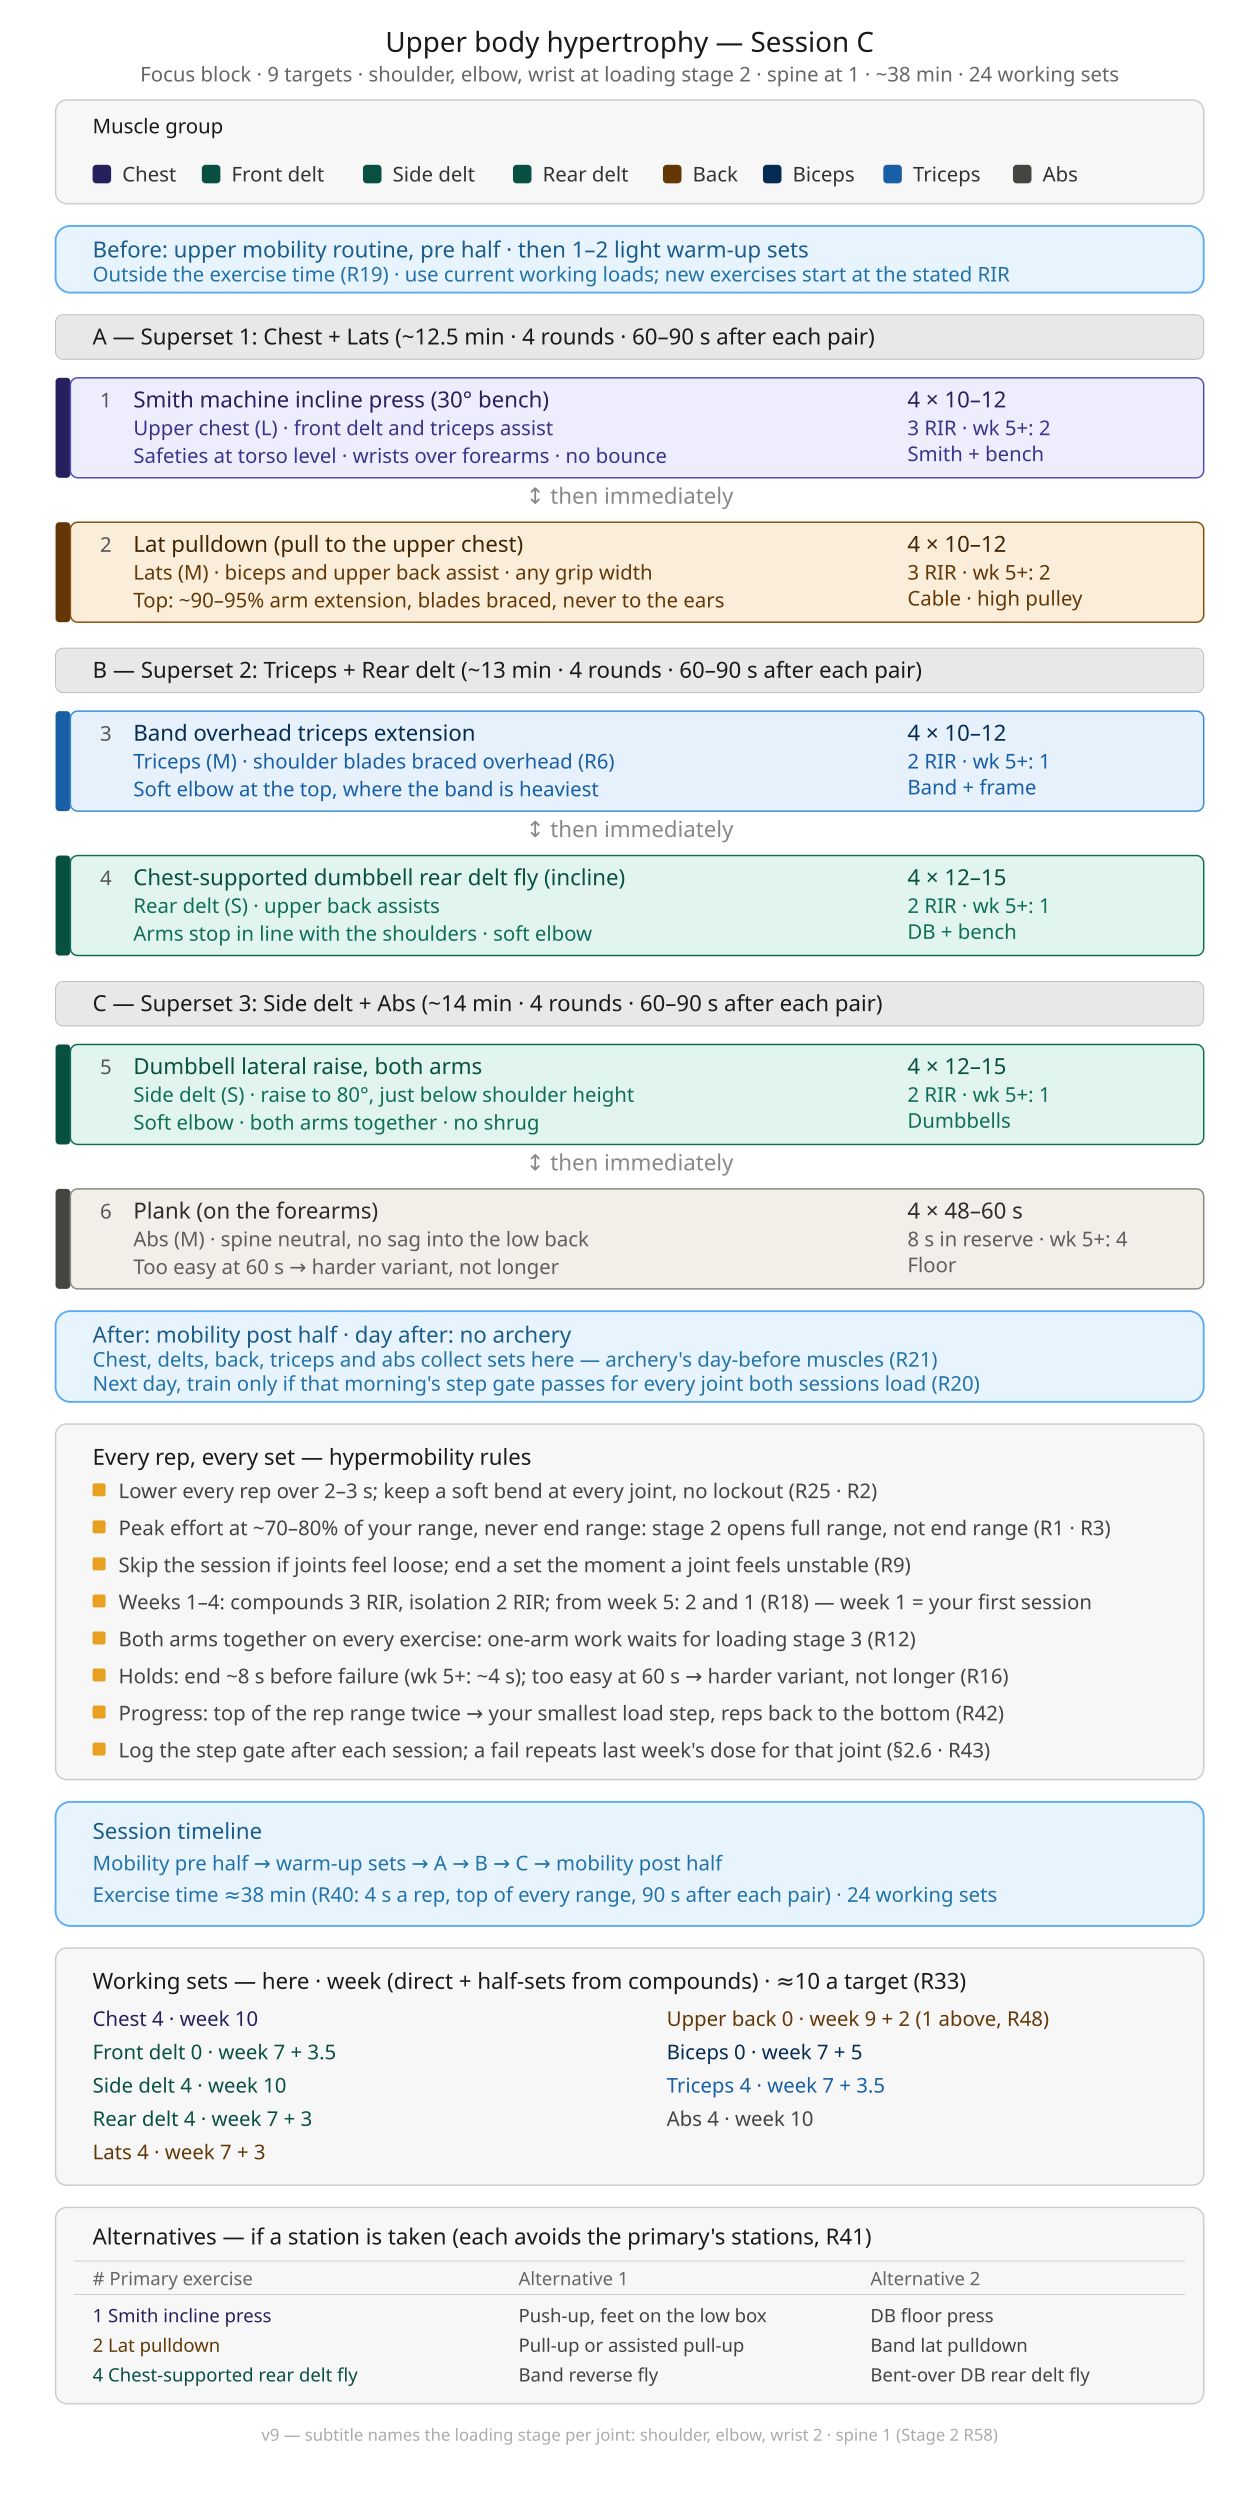
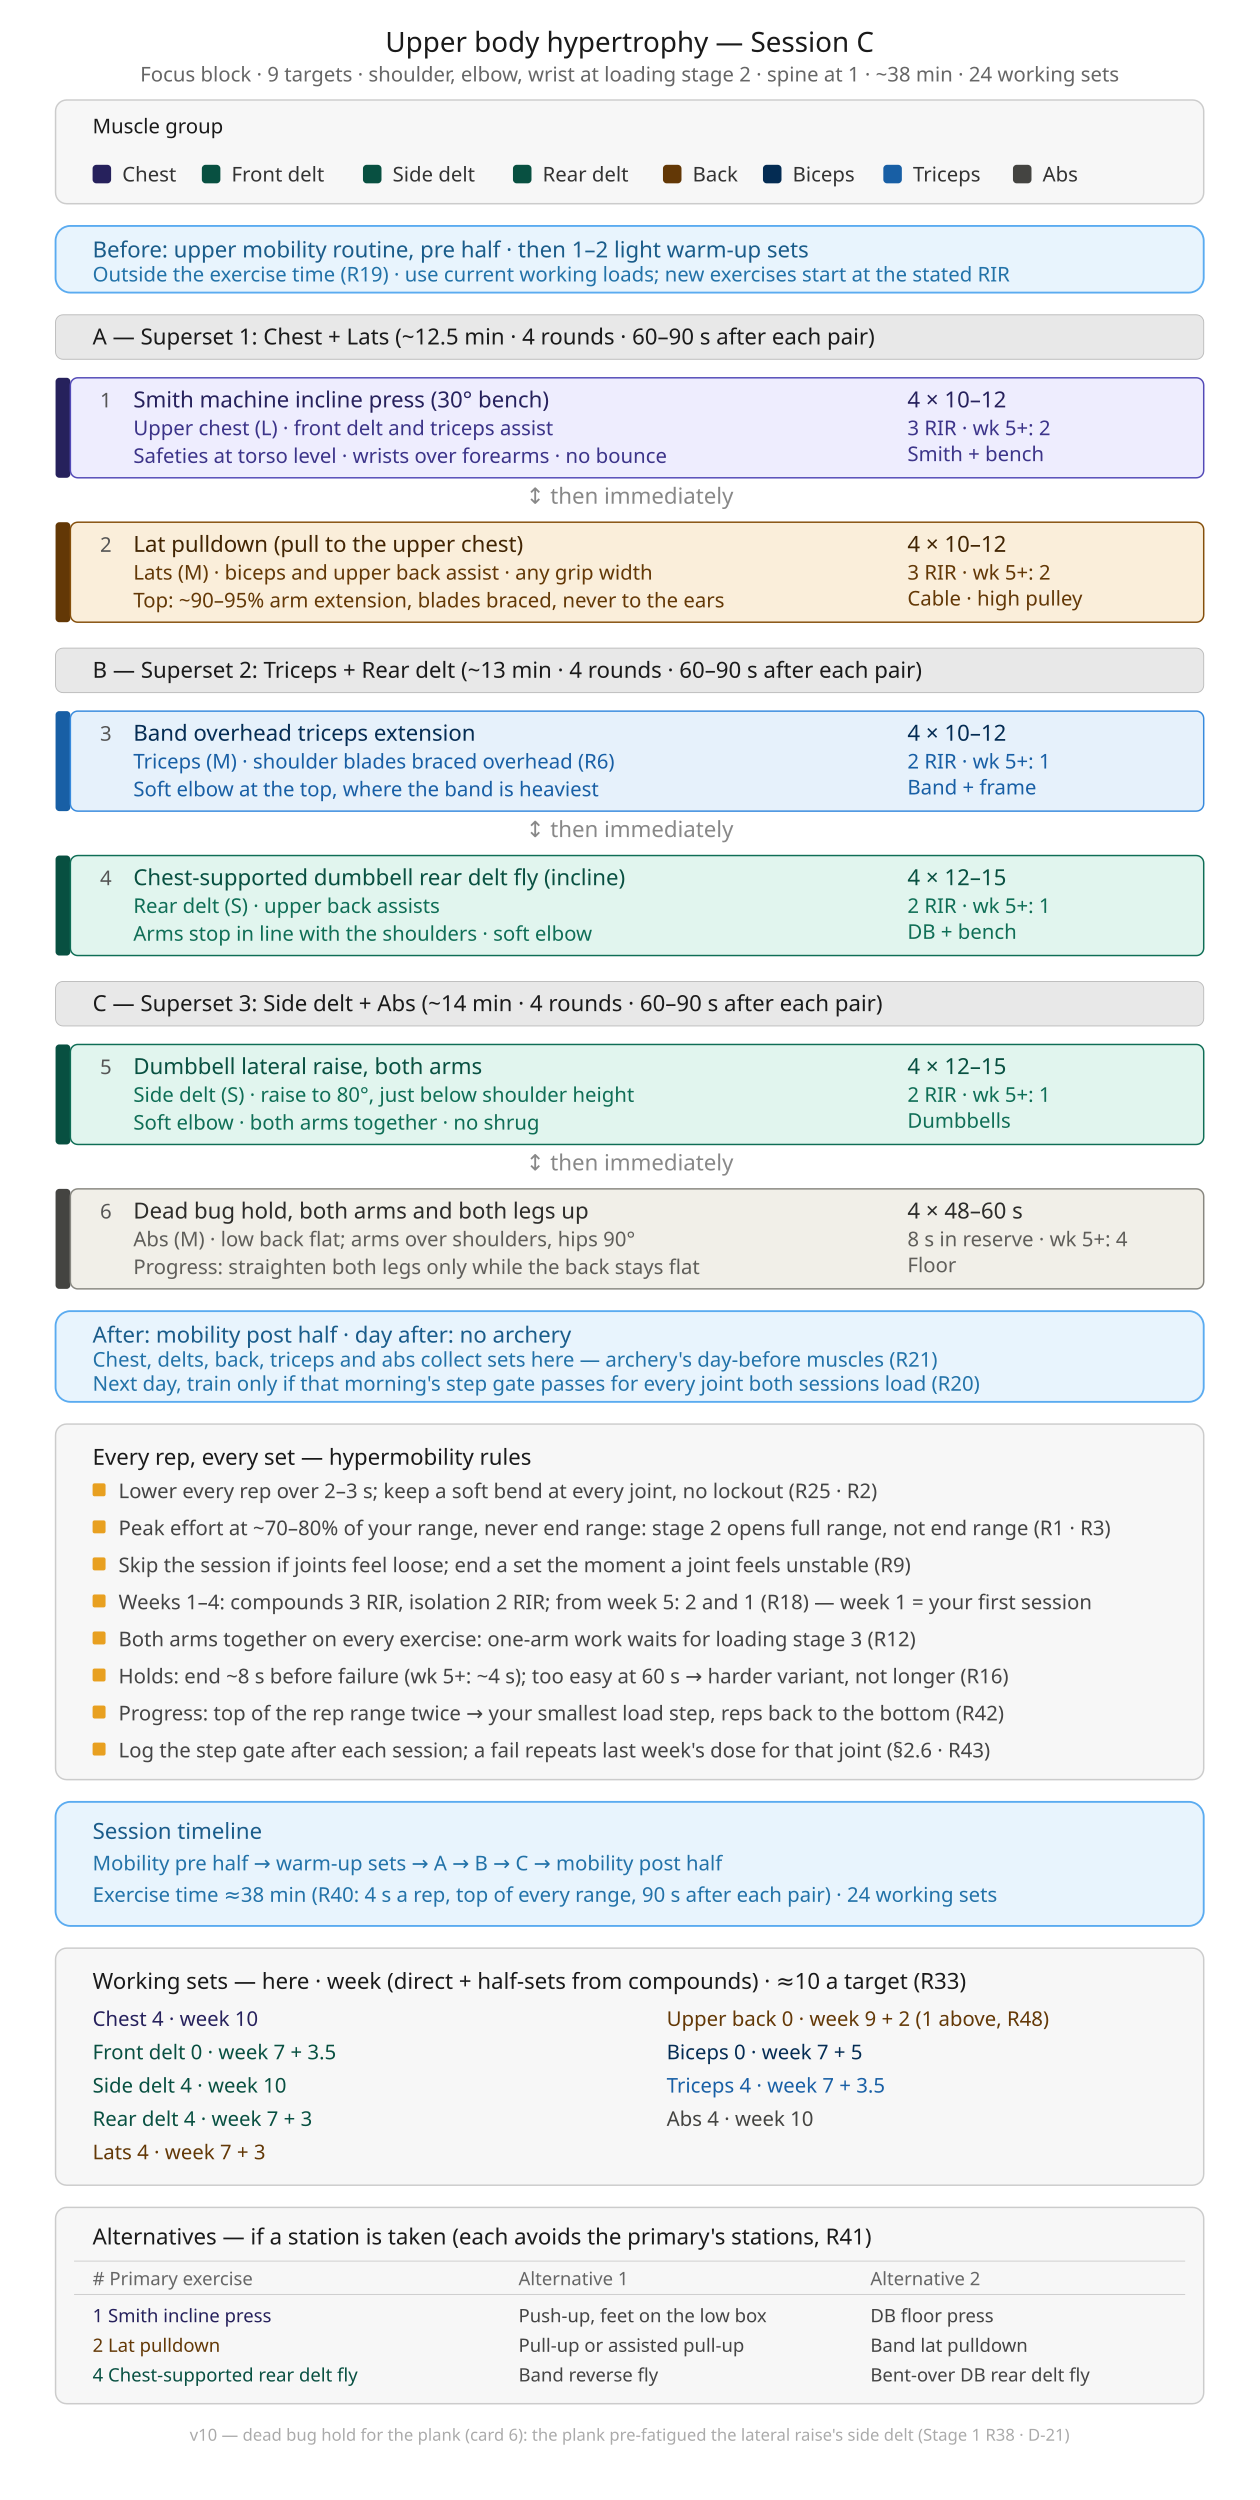
<svg xmlns="http://www.w3.org/2000/svg" width="100%" viewBox="0 0 680 1350" style="font-family: sans-serif;">
  <text font-size="15" font-weight="500" fill="#1a1a1a" x="340" y="28" text-anchor="middle">Upper body hypertrophy — Session C</text>
  <text font-size="11" fill="#666" x="340" y="44" text-anchor="middle">Focus block · 9 targets · shoulder, elbow, wrist at loading stage 2 · spine at 1 · ~38 min · 24 working sets</text>
  <rect x="30" y="54" width="620" height="56" rx="6" fill="#f7f7f7" stroke="#ccc" stroke-width="0.8" />
  <text font-size="11" font-weight="500" fill="#1a1a1a" x="50" y="72">Muscle group</text>
  <rect x="50" y="89" width="10" height="10" rx="2" fill="#26215c" />
  <text font-size="11" fill="#333" x="66" y="98">Chest</text>
  <rect x="109" y="89" width="10" height="10" rx="2" fill="#085041" />
  <text font-size="11" fill="#333" x="125" y="98">Front delt</text>
  <rect x="196" y="89" width="10" height="10" rx="2" fill="#085041" />
  <text font-size="11" fill="#333" x="212" y="98">Side delt</text>
  <rect x="277" y="89" width="10" height="10" rx="2" fill="#085041" />
  <text font-size="11" fill="#333" x="293" y="98">Rear delt</text>
  <rect x="358" y="89" width="10" height="10" rx="2" fill="#633806" />
  <text font-size="11" fill="#333" x="374" y="98">Back</text>
  <rect x="412" y="89" width="10" height="10" rx="2" fill="#042c53" />
  <text font-size="11" fill="#333" x="428" y="98">Biceps</text>
  <rect x="477" y="89" width="10" height="10" rx="2" fill="#185fa5" />
  <text font-size="11" fill="#333" x="493" y="98">Triceps</text>
  <rect x="547" y="89" width="10" height="10" rx="2" fill="#444441" />
  <text font-size="11" fill="#333" x="563" y="98">Abs</text>
  <rect x="30" y="122" width="620" height="36" rx="8" fill="#e8f4fd" stroke="#5aabf0" stroke-width="1" />
  <text font-size="12" font-weight="500" fill="#1a5c8a" x="50" y="139">Before: upper mobility routine, pre half · then 1–2 light warm-up sets</text>
  <text font-size="11" fill="#2272a8" x="50" y="152">Outside the exercise time (R19) · use current working loads; new exercises start at the stated RIR</text>
  <rect x="30" y="170" width="620" height="24" rx="4" fill="#e8e8e8" stroke="#bbb" stroke-width="0.5" />
  <text font-size="12" font-weight="500" fill="#1a1a1a" x="50" y="186">A — Superset 1: Chest + Lats  (~12.5 min · 4 rounds · 60–90 s after each pair)</text>
  <rect x="30" y="204" width="8" height="54" rx="2" fill="#26215c" />
  <rect x="38" y="204" width="612" height="54" rx="4" fill="#eeedfe" stroke="#534ab7" stroke-width="0.8" />
  <text font-size="11" font-weight="500" fill="#555" x="54" y="220">1</text>
  <text font-size="12" font-weight="500" fill="#26215c" x="72" y="220">Smith machine incline press (30° bench)</text>
  <text font-size="11" fill="#3c3489" x="72" y="235">Upper chest (L) · front delt and triceps assist</text>
  <text font-size="11" fill="#3c3489" x="72" y="250">Safeties at torso level · wrists over forearms · no bounce</text>
  <text font-size="12" font-weight="500" fill="#26215c" x="490" y="220">4 × 10–12</text>
  <text font-size="11" fill="#3c3489" x="490" y="235">3 RIR · wk 5+: 2</text>
  <text font-size="11" fill="#3c3489" x="490" y="249">Smith + bench</text>
  <text font-size="12" fill="#888" x="340" y="272" text-anchor="middle">↕ then immediately</text>
  <rect x="30" y="282" width="8" height="54" rx="2" fill="#633806" />
  <rect x="38" y="282" width="612" height="54" rx="4" fill="#faeeda" stroke="#854f0b" stroke-width="0.8" />
  <text font-size="11" font-weight="500" fill="#555" x="54" y="298">2</text>
  <text font-size="12" font-weight="500" fill="#412402" x="72" y="298">Lat pulldown (pull to the upper chest)</text>
  <text font-size="11" fill="#633806" x="72" y="313">Lats (M) · biceps and upper back assist · any grip width</text>
  <text font-size="11" fill="#633806" x="72" y="328">Top: ~90–95% arm extension, blades braced, never to the ears</text>
  <text font-size="12" font-weight="500" fill="#412402" x="490" y="298">4 × 10–12</text>
  <text font-size="11" fill="#633806" x="490" y="313">3 RIR · wk 5+: 2</text>
  <text font-size="11" fill="#633806" x="490" y="327">Cable · high pulley</text>
  <rect x="30" y="350" width="620" height="24" rx="4" fill="#e8e8e8" stroke="#bbb" stroke-width="0.5" />
  <text font-size="12" font-weight="500" fill="#1a1a1a" x="50" y="366">B — Superset 2: Triceps + Rear delt  (~13 min · 4 rounds · 60–90 s after each pair)</text>
  <rect x="30" y="384" width="8" height="54" rx="2" fill="#185fa5" />
  <rect x="38" y="384" width="612" height="54" rx="4" fill="#e6f1fb" stroke="#378add" stroke-width="0.8" />
  <text font-size="11" font-weight="500" fill="#555" x="54" y="400">3</text>
  <text font-size="12" font-weight="500" fill="#042c53" x="72" y="400">Band overhead triceps extension</text>
  <text font-size="11" fill="#185fa5" x="72" y="415">Triceps (M) · shoulder blades braced overhead (R6)</text>
  <text font-size="11" fill="#185fa5" x="72" y="430">Soft elbow at the top, where the band is heaviest</text>
  <text font-size="12" font-weight="500" fill="#042c53" x="490" y="400">4 × 10–12</text>
  <text font-size="11" fill="#185fa5" x="490" y="415">2 RIR · wk 5+: 1</text>
  <text font-size="11" fill="#185fa5" x="490" y="429">Band + frame</text>
  <text font-size="12" fill="#888" x="340" y="452" text-anchor="middle">↕ then immediately</text>
  <rect x="30" y="462" width="8" height="54" rx="2" fill="#085041" />
  <rect x="38" y="462" width="612" height="54" rx="4" fill="#e1f5ee" stroke="#0f6e56" stroke-width="0.8" />
  <text font-size="11" font-weight="500" fill="#555" x="54" y="478">4</text>
  <text font-size="12" font-weight="500" fill="#085041" x="72" y="478">Chest-supported dumbbell rear delt fly (incline)</text>
  <text font-size="11" fill="#0f6e56" x="72" y="493">Rear delt (S) · upper back assists</text>
  <text font-size="11" fill="#0f6e56" x="72" y="508">Arms stop in line with the shoulders · soft elbow</text>
  <text font-size="12" font-weight="500" fill="#085041" x="490" y="478">4 × 12–15</text>
  <text font-size="11" fill="#0f6e56" x="490" y="493">2 RIR · wk 5+: 1</text>
  <text font-size="11" fill="#0f6e56" x="490" y="507">DB + bench</text>
  <rect x="30" y="530" width="620" height="24" rx="4" fill="#e8e8e8" stroke="#bbb" stroke-width="0.5" />
  <text font-size="12" font-weight="500" fill="#1a1a1a" x="50" y="546">C — Superset 3: Side delt + Abs  (~14 min · 4 rounds · 60–90 s after each pair)</text>
  <rect x="30" y="564" width="8" height="54" rx="2" fill="#085041" />
  <rect x="38" y="564" width="612" height="54" rx="4" fill="#e1f5ee" stroke="#0f6e56" stroke-width="0.8" />
  <text font-size="11" font-weight="500" fill="#555" x="54" y="580">5</text>
  <text font-size="12" font-weight="500" fill="#085041" x="72" y="580">Dumbbell lateral raise, both arms</text>
  <text font-size="11" fill="#0f6e56" x="72" y="595">Side delt (S) · raise to 80°, just below shoulder height</text>
  <text font-size="11" fill="#0f6e56" x="72" y="610">Soft elbow · both arms together · no shrug</text>
  <text font-size="12" font-weight="500" fill="#085041" x="490" y="580">4 × 12–15</text>
  <text font-size="11" fill="#0f6e56" x="490" y="595">2 RIR · wk 5+: 1</text>
  <text font-size="11" fill="#0f6e56" x="490" y="609">Dumbbells</text>
  <text font-size="12" fill="#888" x="340" y="632" text-anchor="middle">↕ then immediately</text>
  <rect x="30" y="642" width="8" height="54" rx="2" fill="#444441" />
  <rect x="38" y="642" width="612" height="54" rx="4" fill="#f1efe8" stroke="#888780" stroke-width="0.8" />
  <text font-size="11" font-weight="500" fill="#555" x="54" y="658">6</text>
-   <text font-size="12" font-weight="500" fill="#2c2c2a" x="72" y="658">Plank (on the forearms)</text>
-   <text font-size="11" fill="#5f5e5a" x="72" y="673">Abs (M) · spine neutral, no sag into the low back</text>
-   <text font-size="11" fill="#5f5e5a" x="72" y="688">Too easy at 60 s → harder variant, not longer</text>
+   <text font-size="12" font-weight="500" fill="#2c2c2a" x="72" y="658">Dead bug hold, both arms and both legs up</text>
+   <text font-size="11" fill="#5f5e5a" x="72" y="673">Abs (M) · low back flat; arms over shoulders, hips 90°</text>
+   <text font-size="11" fill="#5f5e5a" x="72" y="688">Progress: straighten both legs only while the back stays flat</text>
  <text font-size="12" font-weight="500" fill="#2c2c2a" x="490" y="658">4 × 48–60 s</text>
  <text font-size="11" fill="#5f5e5a" x="490" y="673">8 s in reserve · wk 5+: 4</text>
  <text font-size="11" fill="#5f5e5a" x="490" y="687">Floor</text>
  <rect x="30" y="708" width="620" height="49" rx="8" fill="#e8f4fd" stroke="#5aabf0" stroke-width="1" />
  <text font-size="12" font-weight="500" fill="#1a5c8a" x="50" y="725">After: mobility post half · day after: no archery</text>
  <text font-size="11" fill="#2272a8" x="50" y="738">Chest, delts, back, triceps and abs collect sets here — archery's day-before muscles (R21)</text>
  <text font-size="11" fill="#2272a8" x="50" y="751">Next day, train only if that morning's step gate passes for every joint both sessions load (R20)</text>
  <rect x="30" y="769" width="620" height="192" rx="6" fill="#f7f7f7" stroke="#ccc" stroke-width="0.8" />
  <text font-size="12" font-weight="500" fill="#1a1a1a" x="50" y="791">Every rep, every set — hypermobility rules</text>
  <rect x="50" y="801" width="7" height="7" rx="1" fill="#e8a020" />
  <text font-size="11" fill="#444" x="64" y="809">Lower every rep over 2–3 s; keep a soft bend at every joint, no lockout (R25 · R2)</text>
  <rect x="50" y="821" width="7" height="7" rx="1" fill="#e8a020" />
  <text font-size="11" fill="#444" x="64" y="829">Peak effort at ~70–80% of your range, never end range: stage 2 opens full range, not end range (R1 · R3)</text>
  <rect x="50" y="841" width="7" height="7" rx="1" fill="#e8a020" />
  <text font-size="11" fill="#444" x="64" y="849">Skip the session if joints feel loose; end a set the moment a joint feels unstable (R9)</text>
  <rect x="50" y="861" width="7" height="7" rx="1" fill="#e8a020" />
  <text font-size="11" fill="#444" x="64" y="869">Weeks 1–4: compounds 3 RIR, isolation 2 RIR; from week 5: 2 and 1 (R18) — week 1 = your first session</text>
  <rect x="50" y="881" width="7" height="7" rx="1" fill="#e8a020" />
  <text font-size="11" fill="#444" x="64" y="889">Both arms together on every exercise: one-arm work waits for loading stage 3 (R12)</text>
  <rect x="50" y="901" width="7" height="7" rx="1" fill="#e8a020" />
  <text font-size="11" fill="#444" x="64" y="909">Holds: end ~8 s before failure (wk 5+: ~4 s); too easy at 60 s → harder variant, not longer (R16)</text>
  <rect x="50" y="921" width="7" height="7" rx="1" fill="#e8a020" />
  <text font-size="11" fill="#444" x="64" y="929">Progress: top of the rep range twice → your smallest load step, reps back to the bottom (R42)</text>
  <rect x="50" y="941" width="7" height="7" rx="1" fill="#e8a020" />
  <text font-size="11" fill="#444" x="64" y="949">Log the step gate after each session; a fail repeats last week's dose for that joint (§2.6 · R43)</text>
  <rect x="30" y="973" width="620" height="67" rx="8" fill="#e8f4fd" stroke="#5aabf0" stroke-width="1" />
  <text font-size="12" font-weight="500" fill="#1a5c8a" x="50" y="993">Session timeline</text>
  <text font-size="11" fill="#2272a8" x="50" y="1010">Mobility pre half → warm-up sets → A → B → C → mobility post half</text>
  <text font-size="11" fill="#2272a8" x="50" y="1027">Exercise time ≈38 min (R40: 4 s a rep, top of every range, 90 s after each pair) · 24 working sets</text>
  <rect x="30" y="1052" width="620" height="128" rx="6" fill="#f7f7f7" stroke="#ccc" stroke-width="0.8" />
  <text font-size="12" font-weight="500" fill="#1a1a1a" x="50" y="1074">Working sets — here · week (direct + half-sets from compounds) · ≈10 a target (R33)</text>
  <text font-size="11" fill="#26215c" x="50" y="1094">Chest 4 · week 10</text>
  <text font-size="11" fill="#085041" x="50" y="1112">Front delt 0 · week 7 + 3.5</text>
  <text font-size="11" fill="#085041" x="50" y="1130">Side delt 4 · week 10</text>
  <text font-size="11" fill="#085041" x="50" y="1148">Rear delt 4 · week 7 + 3</text>
  <text font-size="11" fill="#633806" x="50" y="1166">Lats 4 · week 7 + 3</text>
  <text font-size="11" fill="#633806" x="360" y="1094">Upper back 0 · week 9 + 2 (1 above, R48)</text>
  <text font-size="11" fill="#042c53" x="360" y="1112">Biceps 0 · week 7 + 5</text>
  <text font-size="11" fill="#185fa5" x="360" y="1130">Triceps 4 · week 7 + 3.5</text>
  <text font-size="11" fill="#444441" x="360" y="1148">Abs 4 · week 10</text>
  <rect x="30" y="1192" width="620" height="106" rx="6" fill="#f7f7f7" stroke="#ccc" stroke-width="0.8" />
  <text font-size="12" font-weight="500" fill="#1a1a1a" x="50" y="1212">Alternatives — if a station is taken (each avoids the primary's stations, R41)</text>
  <line x1="40" y1="1221" x2="640" y2="1221" stroke="#ccc" stroke-width="0.5" />
  <text font-size="10" font-weight="500" fill="#666" x="50" y="1234">#  Primary exercise</text>
  <text font-size="10" font-weight="500" fill="#666" x="280" y="1234">Alternative 1</text>
  <text font-size="10" font-weight="500" fill="#666" x="470" y="1234">Alternative 2</text>
  <line x1="40" y1="1239" x2="640" y2="1239" stroke="#ccc" stroke-width="0.5" />
  <text font-size="10" fill="#26215c" x="50" y="1254">1  Smith incline press</text>
  <text font-size="10" fill="#444" x="280" y="1254">Push-up, feet on the low box</text>
  <text font-size="10" fill="#444" x="470" y="1254">DB floor press</text>
  <text font-size="10" fill="#633806" x="50" y="1270">2  Lat pulldown</text>
  <text font-size="10" fill="#444" x="280" y="1270">Pull-up or assisted pull-up</text>
  <text font-size="10" fill="#444" x="470" y="1270">Band lat pulldown</text>
  <text font-size="10" fill="#085041" x="50" y="1286">4  Chest-supported rear delt fly</text>
  <text font-size="10" fill="#444" x="280" y="1286">Band reverse fly</text>
  <text font-size="10" fill="#444" x="470" y="1286">Bent-over DB rear delt fly</text>
-   <text font-size="9" fill="#aaa" x="340" y="1318" text-anchor="middle">v9 — subtitle names the loading stage per joint: shoulder, elbow, wrist 2 · spine 1 (Stage 2 R58)</text>
+   <text font-size="9" fill="#aaa" x="340" y="1318" text-anchor="middle">v10 — dead bug hold for the plank (card 6): the plank pre-fatigued the lateral raise's side delt (Stage 1 R38 · D-21)</text>
</svg>
